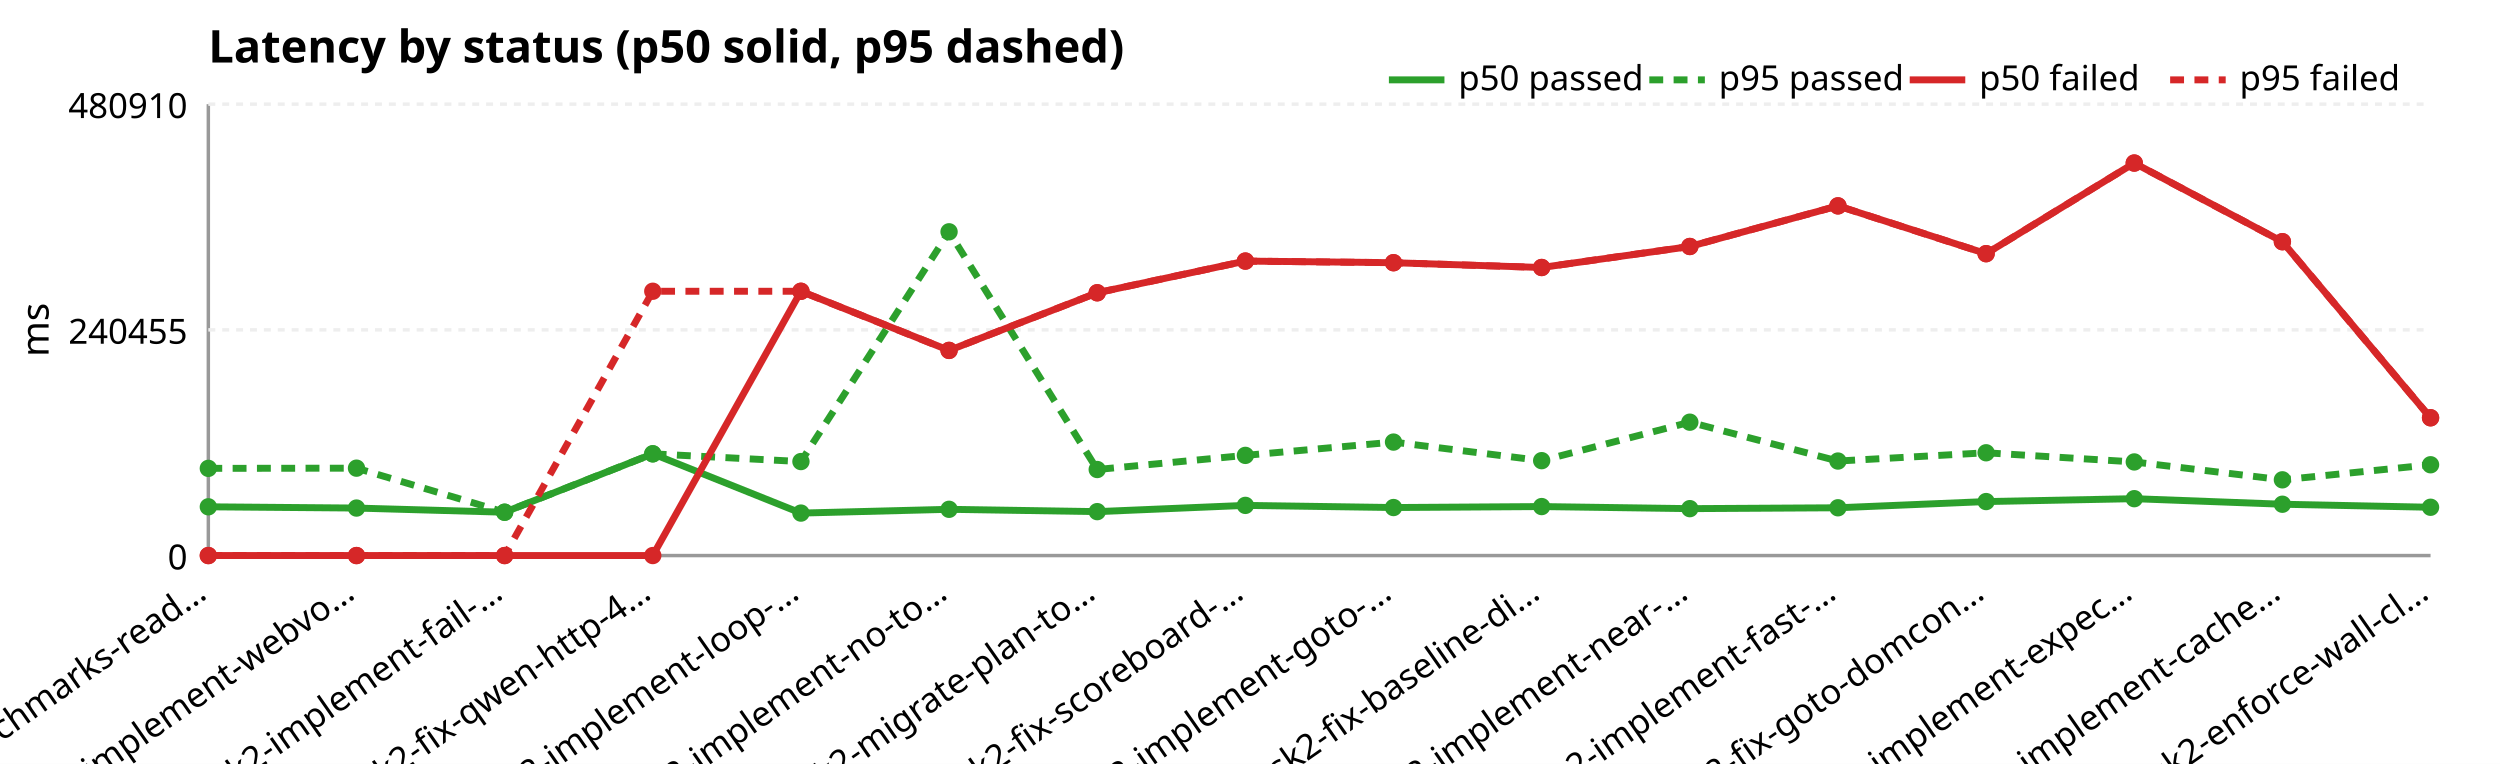
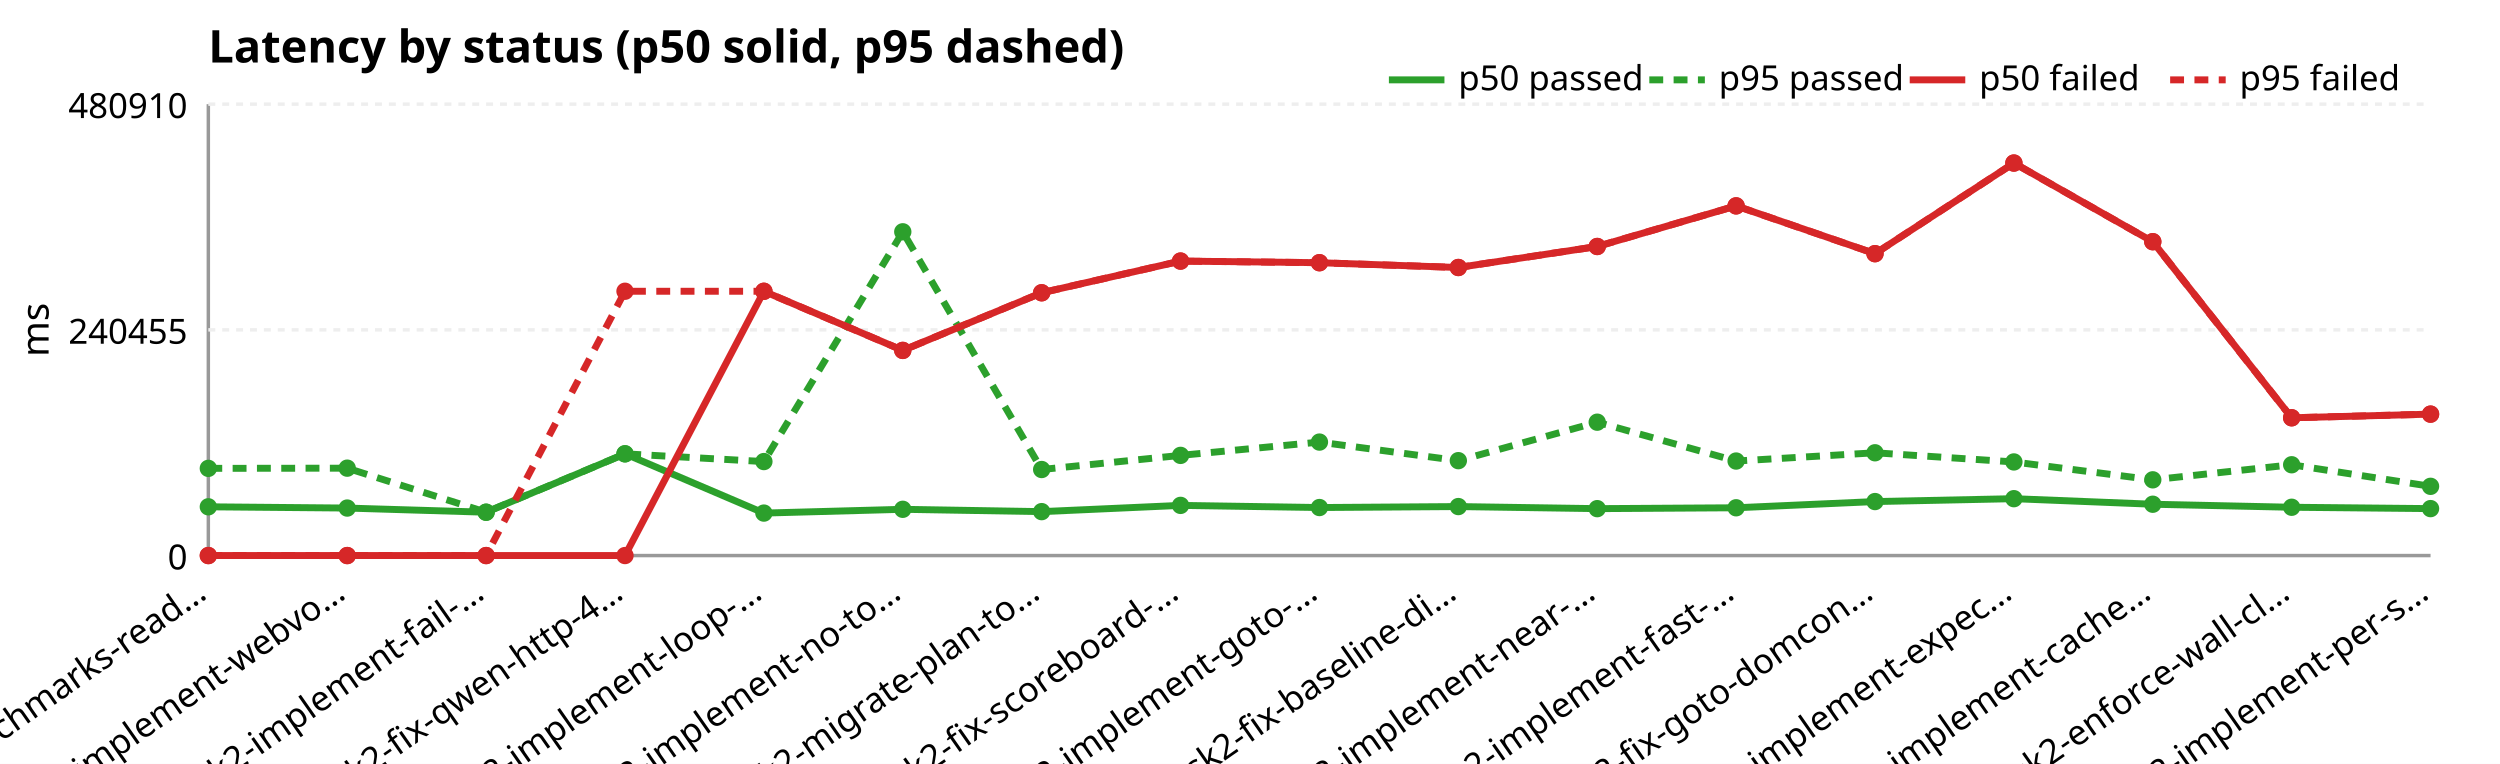
<svg xmlns="http://www.w3.org/2000/svg" viewBox="0 0 720 220" width="720" height="220" font-family="sans-serif">
  <rect width="100%" height="100%" fill="#fff" />
  <text x="60" y="18" font-size="13" font-weight="600">Latency by status (p50 solid, p95 dashed)</text>
  <line x1="60" y1="30" x2="60" y2="160" stroke="#999" />
  <line x1="60" y1="160" x2="700" y2="160" stroke="#999" />
  <text x="54" y="164.0" font-size="10" text-anchor="end" fill="#000">0</text>
  <text x="54" y="99.0" font-size="10" text-anchor="end" fill="#000">240455</text>
  <line x1="60" y1="95.0" x2="700" y2="95.0" stroke="#eee" stroke-dasharray="2,2" />
  <text x="54" y="34.0" font-size="10" text-anchor="end" fill="#000">480910</text>
  <line x1="60" y1="30.0" x2="700" y2="30.0" stroke="#eee" stroke-dasharray="2,2" />
  <text x="14" y="95.0" font-size="11" fill="#000" transform="rotate(-90 14 95.0)" text-anchor="middle">ms</text>
-   <polyline points="60.00,145.96 102.67,146.32 145.33,147.52 188.00,130.70 230.67,147.77 273.33,146.68 316.00,147.35 358.67,145.55 401.33,146.17 444.00,145.89 486.67,146.49 529.33,146.24 572.00,144.45 614.67,143.62 657.33,145.22 700.00,146.09" fill="none" stroke="#2ca02c" stroke-width="2" />
+   <polyline points="60.00,145.96 100.00,146.32 140.00,147.52 180.00,130.70 220.00,147.77 260.00,146.68 300.00,147.35 340.00,145.55 380.00,146.17 420.00,145.89 460.00,146.49 500.00,146.24 540.00,144.45 580.00,143.62 620.00,145.22 660.00,146.09 700.00,146.48" fill="none" stroke="#2ca02c" stroke-width="2" />
  <circle cx="60.00" cy="145.96" r="2.5" fill="#2ca02c" />
-   <circle cx="102.67" cy="146.32" r="2.5" fill="#2ca02c" />
-   <circle cx="145.33" cy="147.52" r="2.5" fill="#2ca02c" />
-   <circle cx="188.00" cy="130.70" r="2.5" fill="#2ca02c" />
-   <circle cx="230.67" cy="147.77" r="2.5" fill="#2ca02c" />
-   <circle cx="273.33" cy="146.68" r="2.5" fill="#2ca02c" />
-   <circle cx="316.00" cy="147.35" r="2.5" fill="#2ca02c" />
-   <circle cx="358.67" cy="145.55" r="2.5" fill="#2ca02c" />
-   <circle cx="401.33" cy="146.17" r="2.5" fill="#2ca02c" />
-   <circle cx="444.00" cy="145.89" r="2.5" fill="#2ca02c" />
-   <circle cx="486.67" cy="146.49" r="2.5" fill="#2ca02c" />
-   <circle cx="529.33" cy="146.24" r="2.5" fill="#2ca02c" />
-   <circle cx="572.00" cy="144.45" r="2.5" fill="#2ca02c" />
-   <circle cx="614.67" cy="143.62" r="2.5" fill="#2ca02c" />
-   <circle cx="657.33" cy="145.22" r="2.5" fill="#2ca02c" />
-   <circle cx="700.00" cy="146.09" r="2.5" fill="#2ca02c" />
-   <polyline points="60.00,134.89 102.67,134.83 145.33,147.52 188.00,130.70 230.67,132.93 273.33,66.76 316.00,135.22 358.67,131.15 401.33,127.32 444.00,132.67 486.67,121.59 529.33,132.78 572.00,130.40 614.67,133.04 657.33,138.19 700.00,133.85" fill="none" stroke="#2ca02c" stroke-width="2" stroke-dasharray="4,3" />
+   <circle cx="100.00" cy="146.32" r="2.5" fill="#2ca02c" />
+   <circle cx="140.00" cy="147.52" r="2.5" fill="#2ca02c" />
+   <circle cx="180.00" cy="130.70" r="2.5" fill="#2ca02c" />
+   <circle cx="220.00" cy="147.77" r="2.5" fill="#2ca02c" />
+   <circle cx="260.00" cy="146.68" r="2.5" fill="#2ca02c" />
+   <circle cx="300.00" cy="147.35" r="2.5" fill="#2ca02c" />
+   <circle cx="340.00" cy="145.55" r="2.5" fill="#2ca02c" />
+   <circle cx="380.00" cy="146.17" r="2.5" fill="#2ca02c" />
+   <circle cx="420.00" cy="145.89" r="2.5" fill="#2ca02c" />
+   <circle cx="460.00" cy="146.49" r="2.5" fill="#2ca02c" />
+   <circle cx="500.00" cy="146.24" r="2.5" fill="#2ca02c" />
+   <circle cx="540.00" cy="144.45" r="2.5" fill="#2ca02c" />
+   <circle cx="580.00" cy="143.62" r="2.5" fill="#2ca02c" />
+   <circle cx="620.00" cy="145.22" r="2.5" fill="#2ca02c" />
+   <circle cx="660.00" cy="146.09" r="2.5" fill="#2ca02c" />
+   <circle cx="700.00" cy="146.48" r="2.5" fill="#2ca02c" />
+   <polyline points="60.00,134.89 100.00,134.83 140.00,147.52 180.00,130.70 220.00,132.93 260.00,66.76 300.00,135.22 340.00,131.15 380.00,127.32 420.00,132.67 460.00,121.59 500.00,132.78 540.00,130.40 580.00,133.04 620.00,138.19 660.00,133.85 700.00,140.06" fill="none" stroke="#2ca02c" stroke-width="2" stroke-dasharray="4,3" />
  <circle cx="60.00" cy="134.89" r="2.5" fill="#2ca02c" />
-   <circle cx="102.67" cy="134.83" r="2.5" fill="#2ca02c" />
-   <circle cx="145.33" cy="147.52" r="2.5" fill="#2ca02c" />
-   <circle cx="188.00" cy="130.70" r="2.5" fill="#2ca02c" />
-   <circle cx="230.67" cy="132.93" r="2.5" fill="#2ca02c" />
-   <circle cx="273.33" cy="66.76" r="2.5" fill="#2ca02c" />
-   <circle cx="316.00" cy="135.22" r="2.5" fill="#2ca02c" />
-   <circle cx="358.67" cy="131.15" r="2.5" fill="#2ca02c" />
-   <circle cx="401.33" cy="127.32" r="2.5" fill="#2ca02c" />
-   <circle cx="444.00" cy="132.67" r="2.5" fill="#2ca02c" />
-   <circle cx="486.67" cy="121.59" r="2.5" fill="#2ca02c" />
-   <circle cx="529.33" cy="132.78" r="2.5" fill="#2ca02c" />
-   <circle cx="572.00" cy="130.40" r="2.5" fill="#2ca02c" />
-   <circle cx="614.67" cy="133.04" r="2.5" fill="#2ca02c" />
-   <circle cx="657.33" cy="138.19" r="2.5" fill="#2ca02c" />
-   <circle cx="700.00" cy="133.85" r="2.5" fill="#2ca02c" />
-   <polyline points="60.00,160.00 102.67,160.00 145.33,160.00 188.00,160.00 230.67,83.89 273.33,100.92 316.00,84.32 358.67,75.19 401.33,75.66 444.00,77.04 486.67,70.99 529.33,59.29 572.00,73.06 614.67,46.96 657.33,69.61 700.00,120.32" fill="none" stroke="#d62728" stroke-width="2" />
+   <circle cx="100.00" cy="134.83" r="2.5" fill="#2ca02c" />
+   <circle cx="140.00" cy="147.52" r="2.5" fill="#2ca02c" />
+   <circle cx="180.00" cy="130.70" r="2.5" fill="#2ca02c" />
+   <circle cx="220.00" cy="132.93" r="2.5" fill="#2ca02c" />
+   <circle cx="260.00" cy="66.76" r="2.5" fill="#2ca02c" />
+   <circle cx="300.00" cy="135.22" r="2.5" fill="#2ca02c" />
+   <circle cx="340.00" cy="131.15" r="2.5" fill="#2ca02c" />
+   <circle cx="380.00" cy="127.32" r="2.5" fill="#2ca02c" />
+   <circle cx="420.00" cy="132.67" r="2.5" fill="#2ca02c" />
+   <circle cx="460.00" cy="121.59" r="2.5" fill="#2ca02c" />
+   <circle cx="500.00" cy="132.78" r="2.5" fill="#2ca02c" />
+   <circle cx="540.00" cy="130.40" r="2.5" fill="#2ca02c" />
+   <circle cx="580.00" cy="133.04" r="2.5" fill="#2ca02c" />
+   <circle cx="620.00" cy="138.19" r="2.5" fill="#2ca02c" />
+   <circle cx="660.00" cy="133.85" r="2.5" fill="#2ca02c" />
+   <circle cx="700.00" cy="140.06" r="2.5" fill="#2ca02c" />
+   <polyline points="60.00,160.00 100.00,160.00 140.00,160.00 180.00,160.00 220.00,83.89 260.00,100.92 300.00,84.32 340.00,75.19 380.00,75.66 420.00,77.04 460.00,70.99 500.00,59.29 540.00,73.06 580.00,46.96 620.00,69.61 660.00,120.32 700.00,119.27" fill="none" stroke="#d62728" stroke-width="2" />
  <circle cx="60.00" cy="160.00" r="2.5" fill="#d62728" />
-   <circle cx="102.67" cy="160.00" r="2.5" fill="#d62728" />
-   <circle cx="145.33" cy="160.00" r="2.5" fill="#d62728" />
-   <circle cx="188.00" cy="160.00" r="2.5" fill="#d62728" />
-   <circle cx="230.67" cy="83.89" r="2.5" fill="#d62728" />
-   <circle cx="273.33" cy="100.92" r="2.5" fill="#d62728" />
-   <circle cx="316.00" cy="84.32" r="2.5" fill="#d62728" />
-   <circle cx="358.67" cy="75.19" r="2.5" fill="#d62728" />
-   <circle cx="401.33" cy="75.66" r="2.5" fill="#d62728" />
-   <circle cx="444.00" cy="77.04" r="2.5" fill="#d62728" />
-   <circle cx="486.67" cy="70.99" r="2.5" fill="#d62728" />
-   <circle cx="529.33" cy="59.29" r="2.5" fill="#d62728" />
-   <circle cx="572.00" cy="73.06" r="2.5" fill="#d62728" />
-   <circle cx="614.67" cy="46.96" r="2.5" fill="#d62728" />
-   <circle cx="657.33" cy="69.61" r="2.5" fill="#d62728" />
-   <circle cx="700.00" cy="120.32" r="2.5" fill="#d62728" />
-   <polyline points="60.00,160.00 102.67,160.00 145.33,160.00 188.00,83.88 230.67,83.89 273.33,100.92 316.00,84.32 358.67,75.19 401.33,75.66 444.00,77.04 486.67,70.99 529.33,59.29 572.00,73.06 614.67,46.96 657.33,69.61 700.00,120.32" fill="none" stroke="#d62728" stroke-width="2" stroke-dasharray="4,3" />
+   <circle cx="100.00" cy="160.00" r="2.5" fill="#d62728" />
+   <circle cx="140.00" cy="160.00" r="2.5" fill="#d62728" />
+   <circle cx="180.00" cy="160.00" r="2.5" fill="#d62728" />
+   <circle cx="220.00" cy="83.89" r="2.5" fill="#d62728" />
+   <circle cx="260.00" cy="100.92" r="2.5" fill="#d62728" />
+   <circle cx="300.00" cy="84.32" r="2.5" fill="#d62728" />
+   <circle cx="340.00" cy="75.19" r="2.5" fill="#d62728" />
+   <circle cx="380.00" cy="75.66" r="2.5" fill="#d62728" />
+   <circle cx="420.00" cy="77.04" r="2.5" fill="#d62728" />
+   <circle cx="460.00" cy="70.99" r="2.5" fill="#d62728" />
+   <circle cx="500.00" cy="59.29" r="2.5" fill="#d62728" />
+   <circle cx="540.00" cy="73.06" r="2.5" fill="#d62728" />
+   <circle cx="580.00" cy="46.96" r="2.5" fill="#d62728" />
+   <circle cx="620.00" cy="69.61" r="2.5" fill="#d62728" />
+   <circle cx="660.00" cy="120.32" r="2.5" fill="#d62728" />
+   <circle cx="700.00" cy="119.27" r="2.5" fill="#d62728" />
+   <polyline points="60.00,160.00 100.00,160.00 140.00,160.00 180.00,83.88 220.00,83.89 260.00,100.92 300.00,84.32 340.00,75.19 380.00,75.66 420.00,77.04 460.00,70.99 500.00,59.29 540.00,73.06 580.00,46.96 620.00,69.61 660.00,120.32 700.00,119.27" fill="none" stroke="#d62728" stroke-width="2" stroke-dasharray="4,3" />
  <circle cx="60.00" cy="160.00" r="2.5" fill="#d62728" />
-   <circle cx="102.67" cy="160.00" r="2.5" fill="#d62728" />
-   <circle cx="145.33" cy="160.00" r="2.5" fill="#d62728" />
-   <circle cx="188.00" cy="83.88" r="2.5" fill="#d62728" />
-   <circle cx="230.67" cy="83.89" r="2.5" fill="#d62728" />
-   <circle cx="273.33" cy="100.92" r="2.5" fill="#d62728" />
-   <circle cx="316.00" cy="84.32" r="2.5" fill="#d62728" />
-   <circle cx="358.67" cy="75.19" r="2.5" fill="#d62728" />
-   <circle cx="401.33" cy="75.66" r="2.5" fill="#d62728" />
-   <circle cx="444.00" cy="77.04" r="2.5" fill="#d62728" />
-   <circle cx="486.67" cy="70.99" r="2.5" fill="#d62728" />
-   <circle cx="529.33" cy="59.29" r="2.5" fill="#d62728" />
-   <circle cx="572.00" cy="73.06" r="2.5" fill="#d62728" />
-   <circle cx="614.67" cy="46.96" r="2.5" fill="#d62728" />
-   <circle cx="657.33" cy="69.61" r="2.5" fill="#d62728" />
-   <circle cx="700.00" cy="120.32" r="2.5" fill="#d62728" />
+   <circle cx="100.00" cy="160.00" r="2.5" fill="#d62728" />
+   <circle cx="140.00" cy="160.00" r="2.5" fill="#d62728" />
+   <circle cx="180.00" cy="83.88" r="2.5" fill="#d62728" />
+   <circle cx="220.00" cy="83.89" r="2.5" fill="#d62728" />
+   <circle cx="260.00" cy="100.92" r="2.5" fill="#d62728" />
+   <circle cx="300.00" cy="84.32" r="2.5" fill="#d62728" />
+   <circle cx="340.00" cy="75.19" r="2.5" fill="#d62728" />
+   <circle cx="380.00" cy="75.66" r="2.5" fill="#d62728" />
+   <circle cx="420.00" cy="77.04" r="2.5" fill="#d62728" />
+   <circle cx="460.00" cy="70.99" r="2.5" fill="#d62728" />
+   <circle cx="500.00" cy="59.29" r="2.5" fill="#d62728" />
+   <circle cx="540.00" cy="73.06" r="2.5" fill="#d62728" />
+   <circle cx="580.00" cy="46.96" r="2.5" fill="#d62728" />
+   <circle cx="620.00" cy="69.61" r="2.5" fill="#d62728" />
+   <circle cx="660.00" cy="120.32" r="2.5" fill="#d62728" />
+   <circle cx="700.00" cy="119.27" r="2.5" fill="#d62728" />
  <line x1="400" y1="23" x2="416" y2="23" stroke="#2ca02c" stroke-width="2" />
  <text x="420" y="26" font-size="10" fill="#000">p50 passed</text>
  <line x1="475" y1="23" x2="491" y2="23" stroke="#2ca02c" stroke-width="2" stroke-dasharray="4,3" />
  <text x="495" y="26" font-size="10" fill="#000">p95 passed</text>
  <line x1="550" y1="23" x2="566" y2="23" stroke="#d62728" stroke-width="2" />
  <text x="570" y="26" font-size="10" fill="#000">p50 failed</text>
  <line x1="625" y1="23" x2="641" y2="23" stroke="#d62728" stroke-width="2" stroke-dasharray="4,3" />
  <text x="645" y="26" font-size="10" fill="#000">p95 failed</text>
  <text x="60.00" y="172" font-size="10" fill="#000" text-anchor="end" transform="rotate(-35 60.00 172)">task2-benchmarks-read…</text>
-   <text x="102.67" y="172" font-size="10" fill="#000" text-anchor="end" transform="rotate(-35 102.67 172)">task2-implement-webvo…</text>
-   <text x="145.33" y="172" font-size="10" fill="#000" text-anchor="end" transform="rotate(-35 145.33 172)">task2-implement-fail-…</text>
-   <text x="188.00" y="172" font-size="10" fill="#000" text-anchor="end" transform="rotate(-35 188.00 172)">task2-fix-qwen-http-4…</text>
-   <text x="230.67" y="172" font-size="10" fill="#000" text-anchor="end" transform="rotate(-35 230.67 172)">task2-implement-loop-…</text>
-   <text x="273.33" y="172" font-size="10" fill="#000" text-anchor="end" transform="rotate(-35 273.33 172)">task2-implement-no-to…</text>
-   <text x="316.00" y="172" font-size="10" fill="#000" text-anchor="end" transform="rotate(-35 316.00 172)">task2-migrate-plan-to…</text>
-   <text x="358.67" y="172" font-size="10" fill="#000" text-anchor="end" transform="rotate(-35 358.67 172)">task2-fix-scoreboard-…</text>
-   <text x="401.33" y="172" font-size="10" fill="#000" text-anchor="end" transform="rotate(-35 401.33 172)">task2-implement-goto-…</text>
-   <text x="444.00" y="172" font-size="10" fill="#000" text-anchor="end" transform="rotate(-35 444.00 172)">task2-fix-baseline-di…</text>
-   <text x="486.67" y="172" font-size="10" fill="#000" text-anchor="end" transform="rotate(-35 486.67 172)">task2-implement-near-…</text>
-   <text x="529.33" y="172" font-size="10" fill="#000" text-anchor="end" transform="rotate(-35 529.33 172)">task2-implement-fast-…</text>
-   <text x="572.00" y="172" font-size="10" fill="#000" text-anchor="end" transform="rotate(-35 572.00 172)">task2-fix-goto-domcon…</text>
-   <text x="614.67" y="172" font-size="10" fill="#000" text-anchor="end" transform="rotate(-35 614.67 172)">task2-implement-expec…</text>
-   <text x="657.33" y="172" font-size="10" fill="#000" text-anchor="end" transform="rotate(-35 657.33 172)">task2-implement-cache…</text>
-   <text x="700.00" y="172" font-size="10" fill="#000" text-anchor="end" transform="rotate(-35 700.00 172)">task2-enforce-wall-cl…</text>
+   <text x="100.00" y="172" font-size="10" fill="#000" text-anchor="end" transform="rotate(-35 100.00 172)">task2-implement-webvo…</text>
+   <text x="140.00" y="172" font-size="10" fill="#000" text-anchor="end" transform="rotate(-35 140.00 172)">task2-implement-fail-…</text>
+   <text x="180.00" y="172" font-size="10" fill="#000" text-anchor="end" transform="rotate(-35 180.00 172)">task2-fix-qwen-http-4…</text>
+   <text x="220.00" y="172" font-size="10" fill="#000" text-anchor="end" transform="rotate(-35 220.00 172)">task2-implement-loop-…</text>
+   <text x="260.00" y="172" font-size="10" fill="#000" text-anchor="end" transform="rotate(-35 260.00 172)">task2-implement-no-to…</text>
+   <text x="300.00" y="172" font-size="10" fill="#000" text-anchor="end" transform="rotate(-35 300.00 172)">task2-migrate-plan-to…</text>
+   <text x="340.00" y="172" font-size="10" fill="#000" text-anchor="end" transform="rotate(-35 340.00 172)">task2-fix-scoreboard-…</text>
+   <text x="380.00" y="172" font-size="10" fill="#000" text-anchor="end" transform="rotate(-35 380.00 172)">task2-implement-goto-…</text>
+   <text x="420.00" y="172" font-size="10" fill="#000" text-anchor="end" transform="rotate(-35 420.00 172)">task2-fix-baseline-di…</text>
+   <text x="460.00" y="172" font-size="10" fill="#000" text-anchor="end" transform="rotate(-35 460.00 172)">task2-implement-near-…</text>
+   <text x="500.00" y="172" font-size="10" fill="#000" text-anchor="end" transform="rotate(-35 500.00 172)">task2-implement-fast-…</text>
+   <text x="540.00" y="172" font-size="10" fill="#000" text-anchor="end" transform="rotate(-35 540.00 172)">task2-fix-goto-domcon…</text>
+   <text x="580.00" y="172" font-size="10" fill="#000" text-anchor="end" transform="rotate(-35 580.00 172)">task2-implement-expec…</text>
+   <text x="620.00" y="172" font-size="10" fill="#000" text-anchor="end" transform="rotate(-35 620.00 172)">task2-implement-cache…</text>
+   <text x="660.00" y="172" font-size="10" fill="#000" text-anchor="end" transform="rotate(-35 660.00 172)">task2-enforce-wall-cl…</text>
+   <text x="700.00" y="172" font-size="10" fill="#000" text-anchor="end" transform="rotate(-35 700.00 172)">task2-implement-per-s…</text>
</svg>
